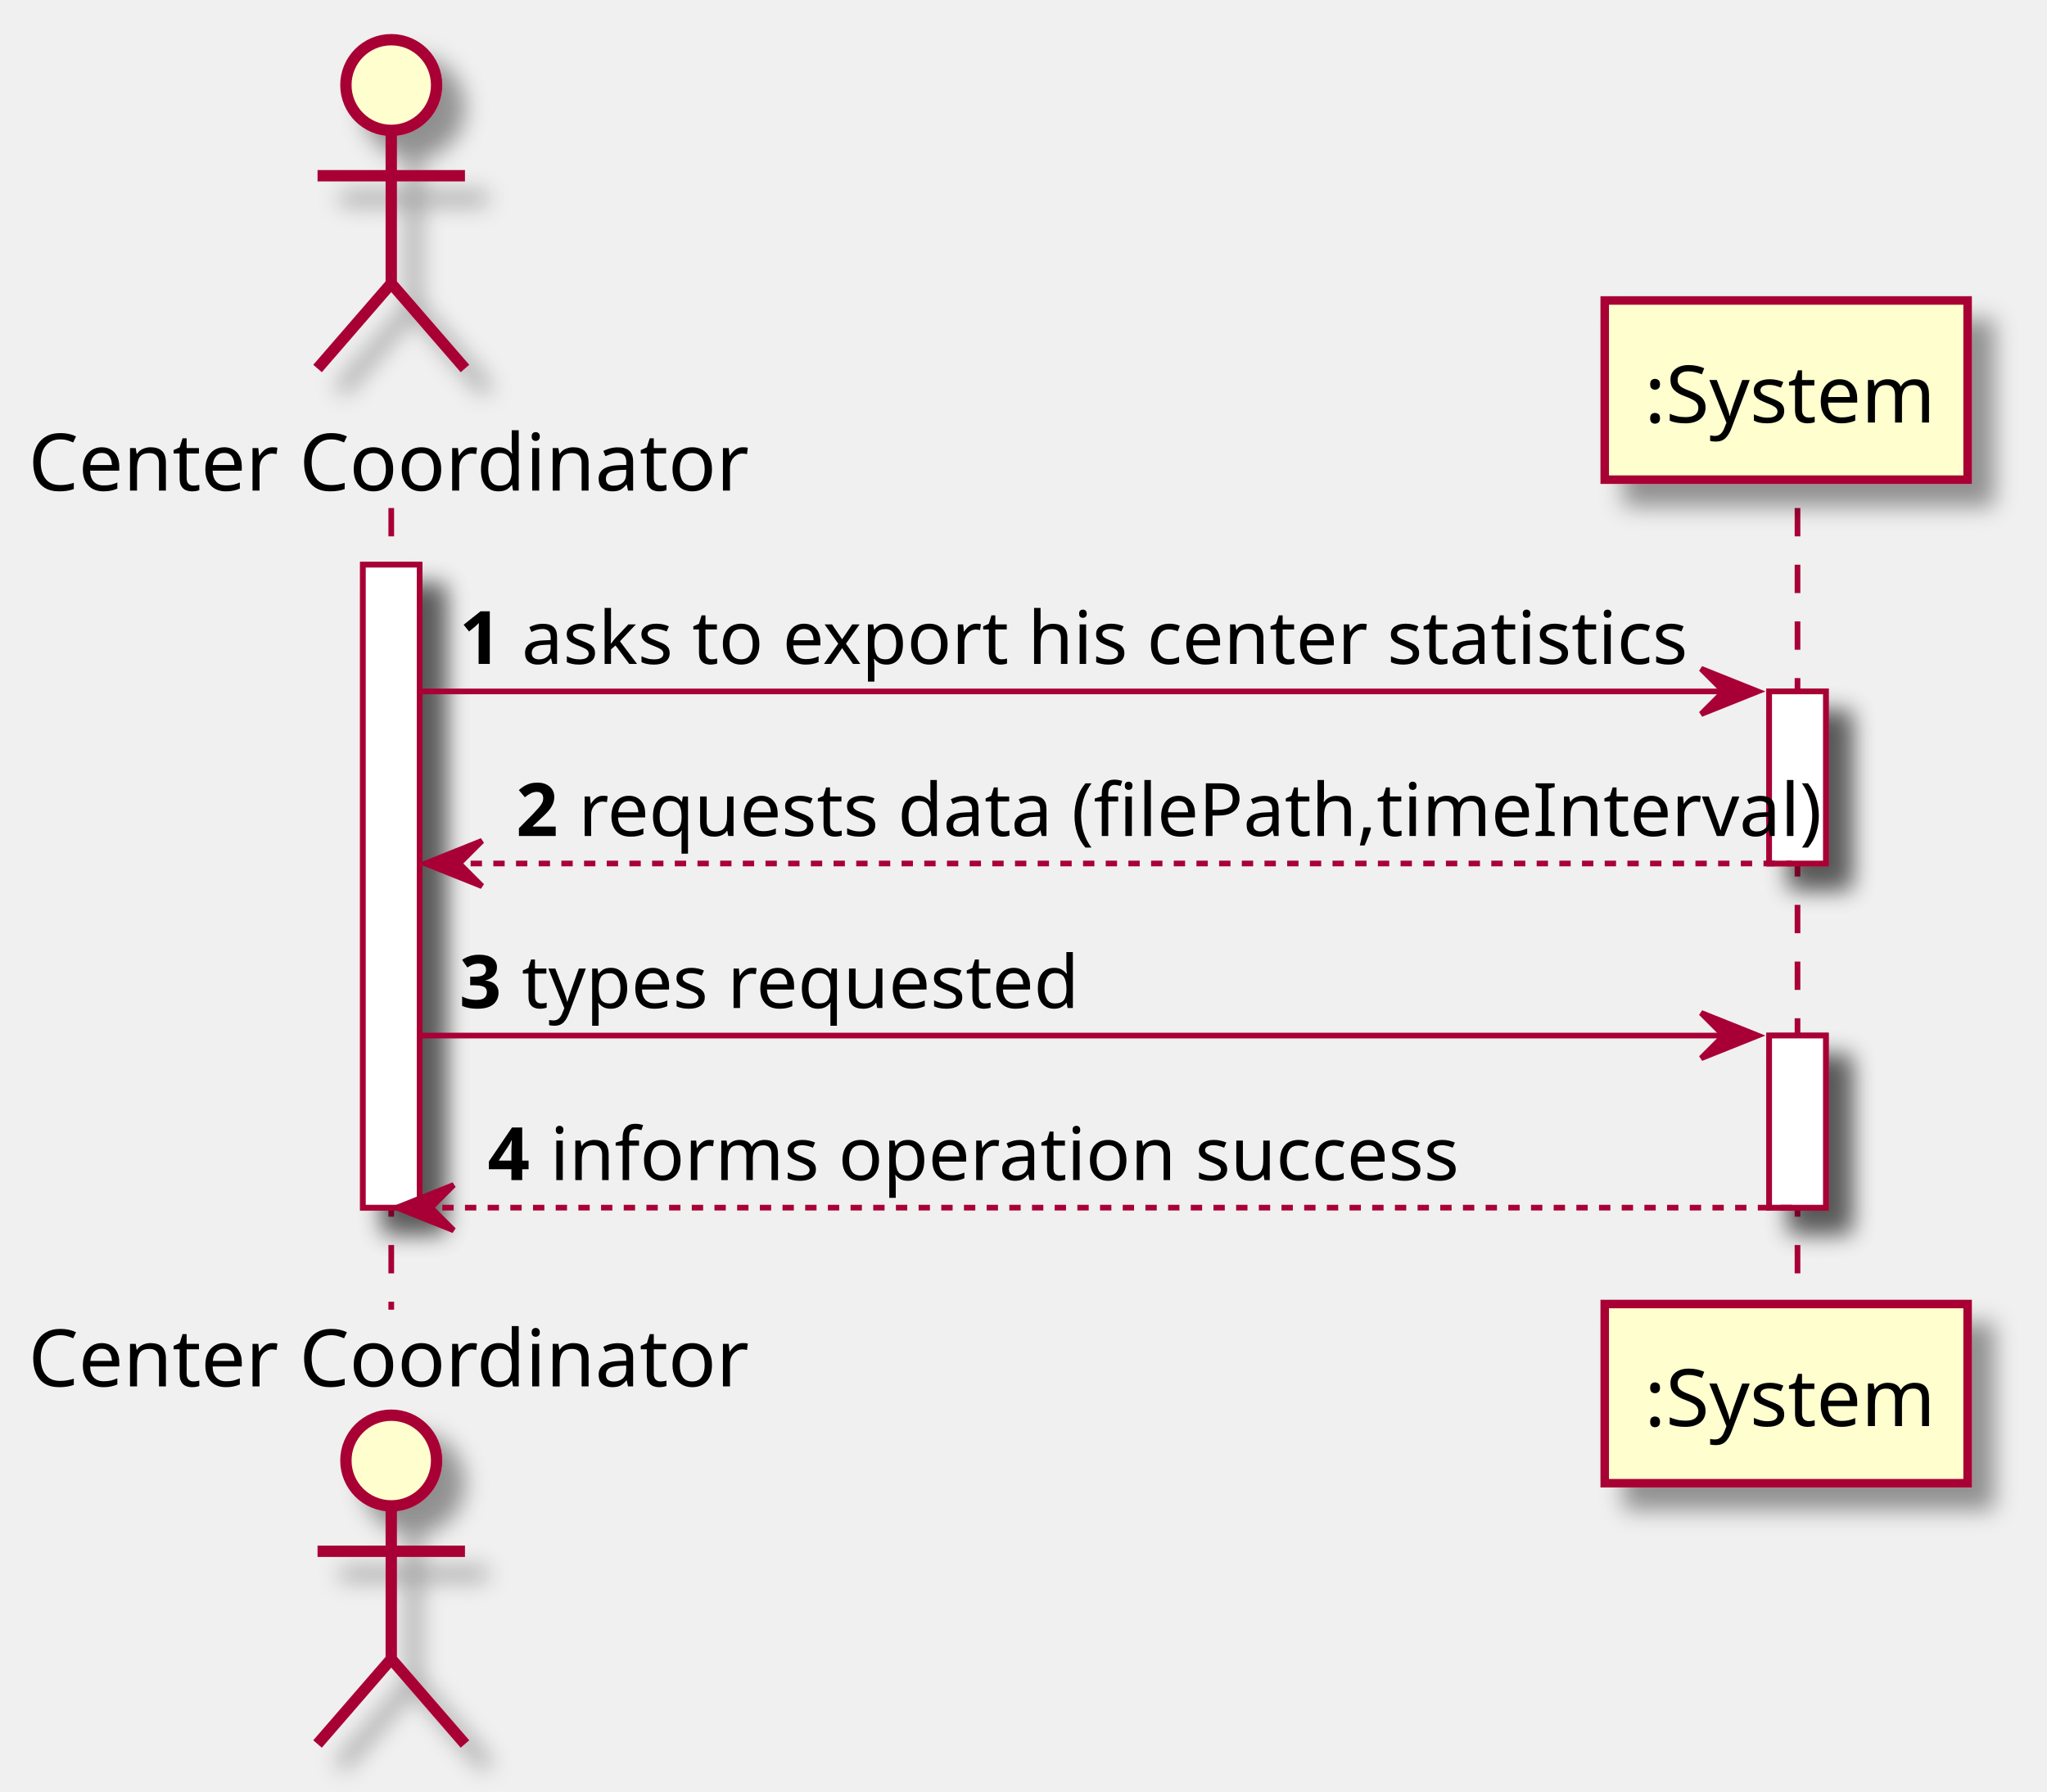
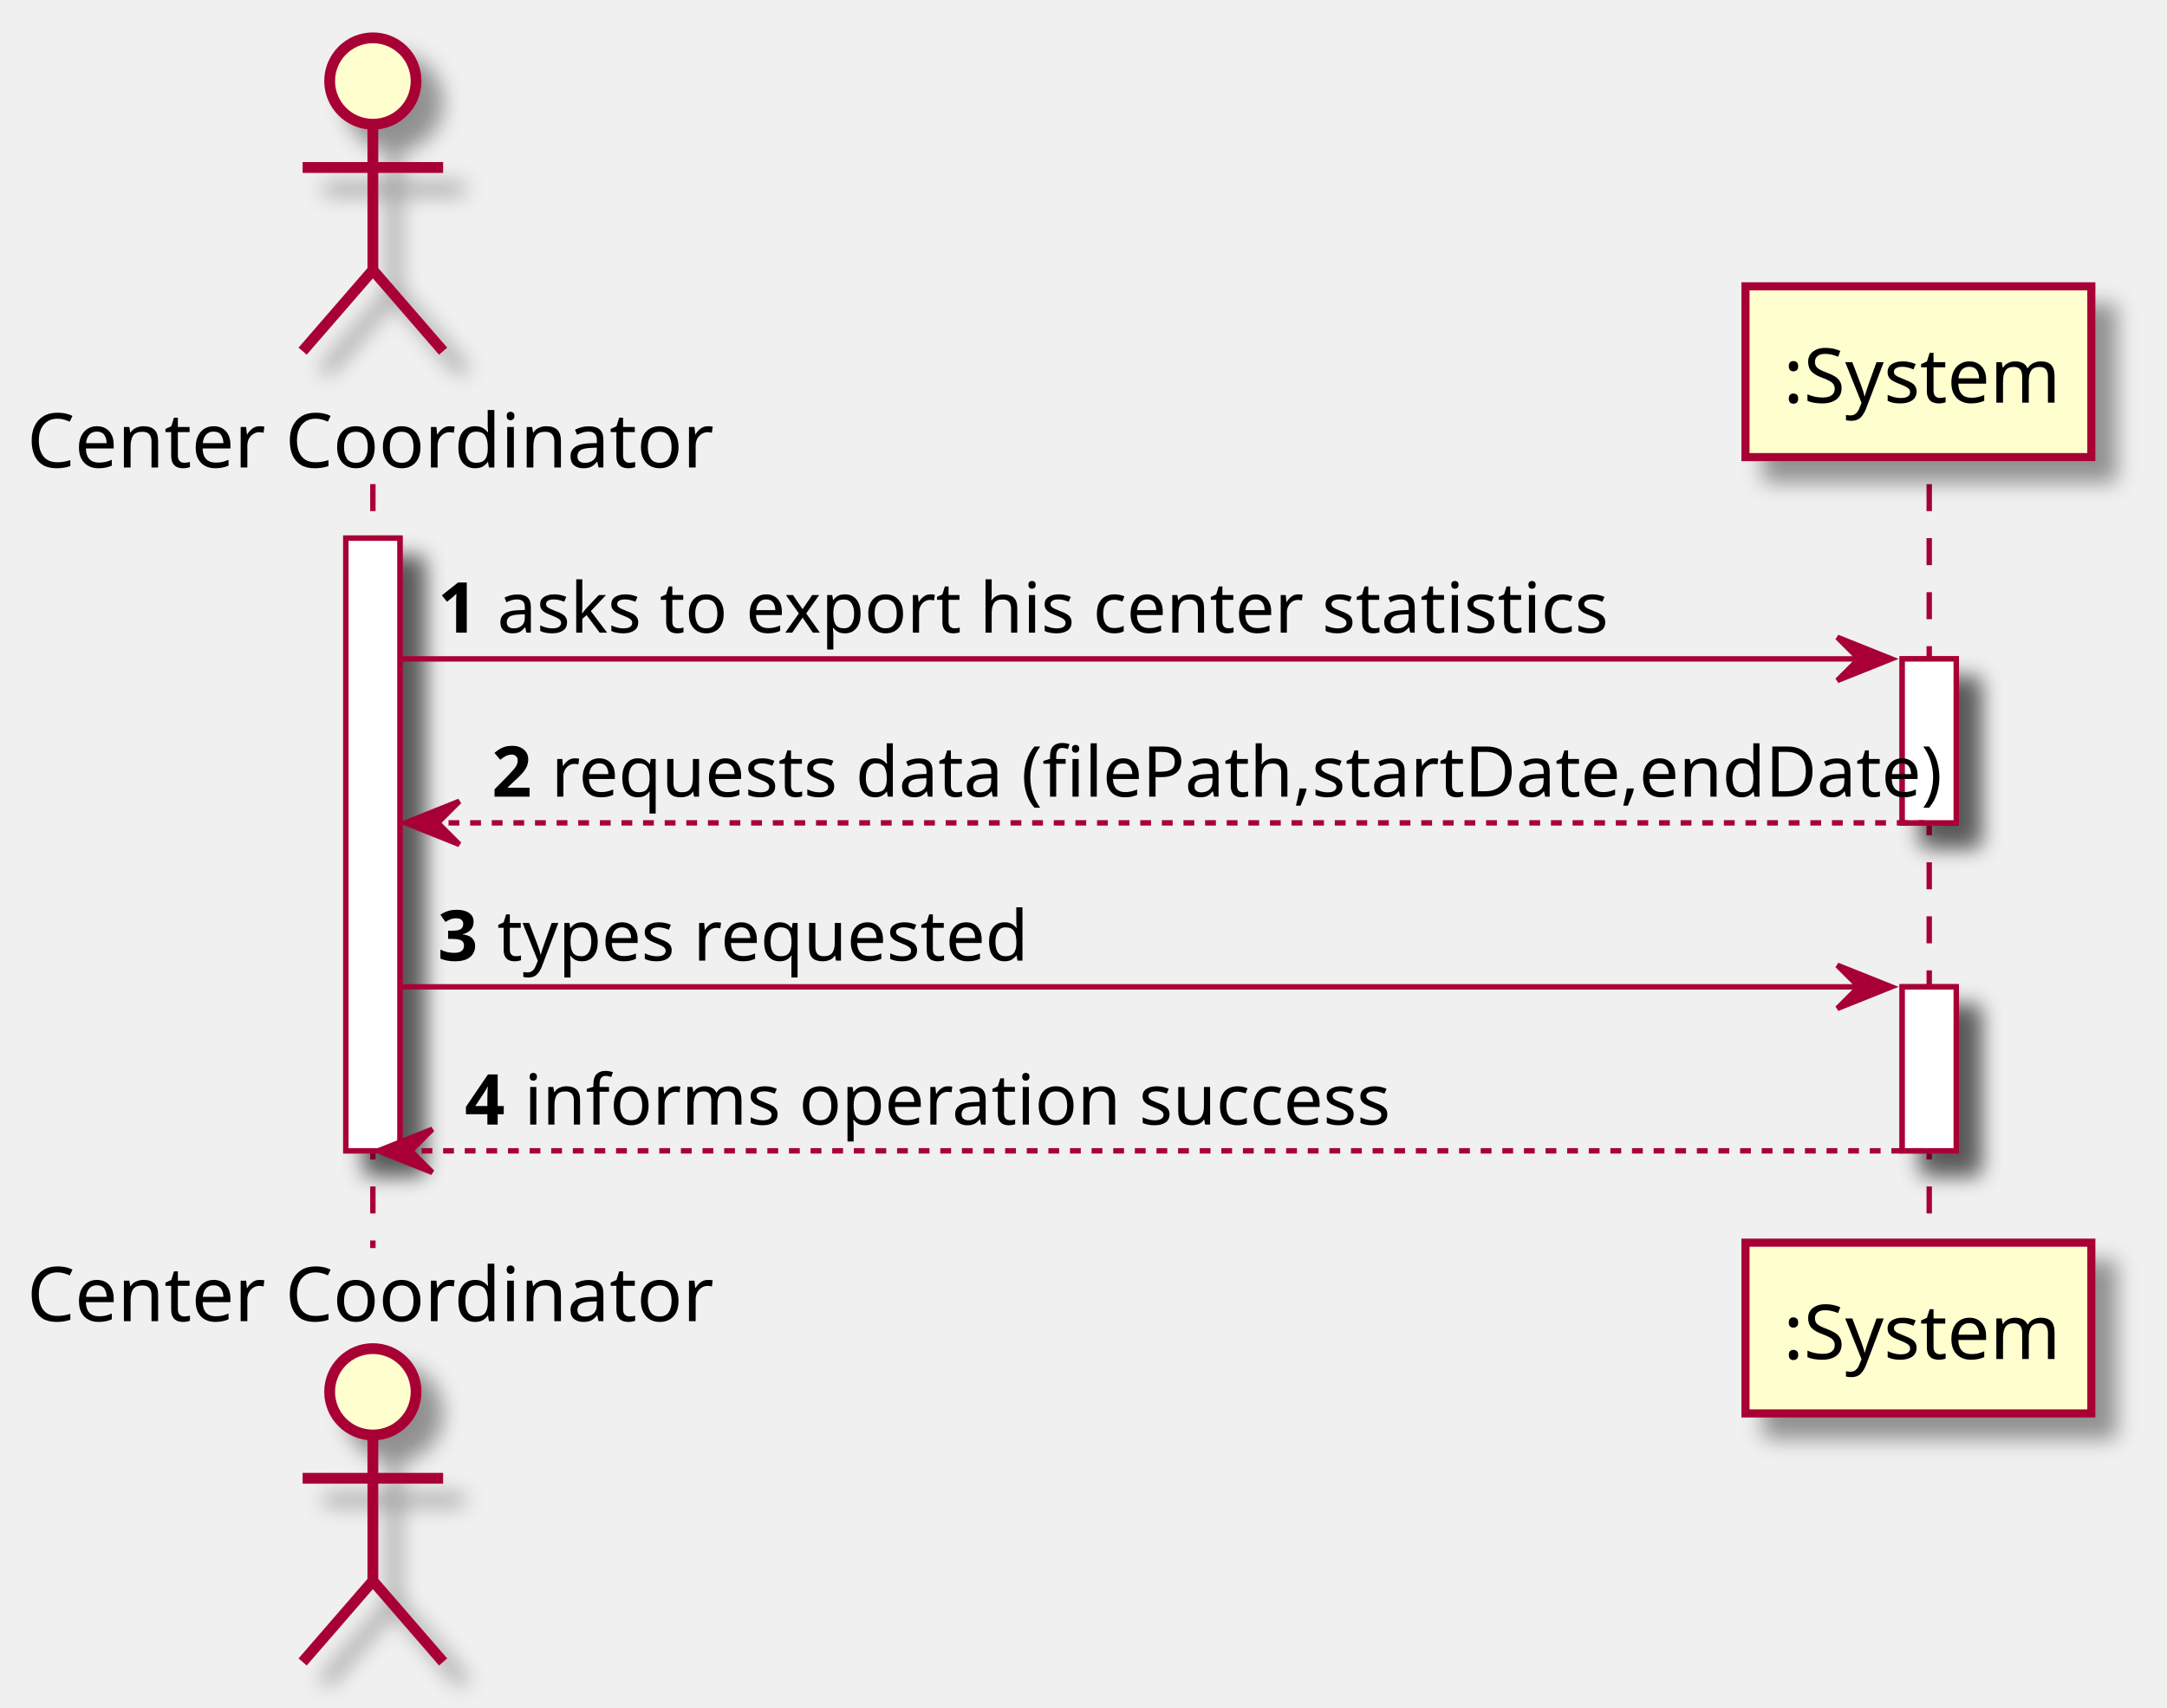
- <svg xmlns="http://www.w3.org/2000/svg" contentScriptType="application/ecmascript" contentStyleType="text/css" height="316px" preserveAspectRatio="none" style="width:361px;height:316px;background:#FFFFFF;" version="1.1" viewBox="0 0 361 316" width="361px" zoomAndPan="magnify">
+ <svg xmlns="http://www.w3.org/2000/svg" contentScriptType="application/ecmascript" contentStyleType="text/css" height="316px" preserveAspectRatio="none" style="width:401px;height:316px;background:#FFFFFF;" version="1.1" viewBox="0 0 401 316" width="401px" zoomAndPan="magnify">
  <defs>
-     <filter height="300%" id="f1prlig7b84frh" width="300%" x="-1" y="-1">
+     <filter height="300%" id="fdqsed9ewvjw6" width="300%" x="-1" y="-1">
      <feGaussianBlur result="blurOut" stdDeviation="2.0" />
      <feColorMatrix in="blurOut" result="blurOut2" type="matrix" values="0 0 0 0 0 0 0 0 0 0 0 0 0 0 0 0 0 0 .4 0" />
      <feOffset dx="4.0" dy="4.0" in="blurOut2" result="blurOut3" />
      <feBlend in="SourceGraphic" in2="blurOut3" mode="normal" />
    </filter>
  </defs>
  <g>
-     <rect fill="#FFFFFF" filter="url(#f1prlig7b84frh)" height="113.406" style="stroke:#A80036;stroke-width:1.0;" width="10" x="64" y="99.609" />
-     <rect fill="#FFFFFF" filter="url(#f1prlig7b84frh)" height="30.352" style="stroke:#A80036;stroke-width:1.0;" width="10" x="312" y="121.961" />
-     <rect fill="#FFFFFF" filter="url(#f1prlig7b84frh)" height="30.352" style="stroke:#A80036;stroke-width:1.0;" width="10" x="312" y="182.664" />
+     <rect fill="#FFFFFF" filter="url(#fdqsed9ewvjw6)" height="113.406" style="stroke:#A80036;stroke-width:1.0;" width="10" x="64" y="99.609" />
+     <rect fill="#FFFFFF" filter="url(#fdqsed9ewvjw6)" height="30.352" style="stroke:#A80036;stroke-width:1.0;" width="10" x="352" y="121.961" />
+     <rect fill="#FFFFFF" filter="url(#fdqsed9ewvjw6)" height="30.352" style="stroke:#A80036;stroke-width:1.0;" width="10" x="352" y="182.664" />
    <line style="stroke:#A80036;stroke-width:1.0;stroke-dasharray:5.0,5.0;" x1="69" x2="69" y1="89.609" y2="231.016" />
-     <line style="stroke:#A80036;stroke-width:1.0;stroke-dasharray:5.0,5.0;" x1="317" x2="317" y1="89.609" y2="231.016" />
+     <line style="stroke:#A80036;stroke-width:1.0;stroke-dasharray:5.0,5.0;" x1="357" x2="357" y1="89.609" y2="231.016" />
    <text fill="#000000" font-family="sans-serif" font-size="14" lengthAdjust="spacing" textLength="122" x="5" y="86.533">Center Coordinator</text>
-     <ellipse cx="69" cy="15" fill="#FEFECE" filter="url(#f1prlig7b84frh)" rx="8" ry="8" style="stroke:#A80036;stroke-width:2.0;" />
-     <path d="M69,23 L69,50 M56,31 L82,31 M69,50 L56,65 M69,50 L82,65 " fill="none" filter="url(#f1prlig7b84frh)" style="stroke:#A80036;stroke-width:2.0;" />
+     <ellipse cx="69" cy="15" fill="#FEFECE" filter="url(#fdqsed9ewvjw6)" rx="8" ry="8" style="stroke:#A80036;stroke-width:2.0;" />
+     <path d="M69,23 L69,50 M56,31 L82,31 M69,50 L56,65 M69,50 L82,65 " fill="none" filter="url(#fdqsed9ewvjw6)" style="stroke:#A80036;stroke-width:2.0;" />
    <text fill="#000000" font-family="sans-serif" font-size="14" lengthAdjust="spacing" textLength="122" x="5" y="244.549">Center Coordinator</text>
-     <ellipse cx="69" cy="257.625" fill="#FEFECE" filter="url(#f1prlig7b84frh)" rx="8" ry="8" style="stroke:#A80036;stroke-width:2.0;" />
-     <path d="M69,265.625 L69,292.625 M56,273.625 L82,273.625 M69,292.625 L56,307.625 M69,292.625 L82,307.625 " fill="none" filter="url(#f1prlig7b84frh)" style="stroke:#A80036;stroke-width:2.0;" />
-     <rect fill="#FEFECE" filter="url(#f1prlig7b84frh)" height="31.609" style="stroke:#A80036;stroke-width:1.5;" width="64" x="283" y="53" />
-     <text fill="#000000" font-family="sans-serif" font-size="14" lengthAdjust="spacing" textLength="50" x="290" y="74.533">:System</text>
-     <rect fill="#FEFECE" filter="url(#f1prlig7b84frh)" height="31.609" style="stroke:#A80036;stroke-width:1.5;" width="64" x="283" y="230.016" />
-     <text fill="#000000" font-family="sans-serif" font-size="14" lengthAdjust="spacing" textLength="50" x="290" y="251.549">:System</text>
-     <rect fill="#FFFFFF" filter="url(#f1prlig7b84frh)" height="113.406" style="stroke:#A80036;stroke-width:1.0;" width="10" x="64" y="99.609" />
-     <rect fill="#FFFFFF" filter="url(#f1prlig7b84frh)" height="30.352" style="stroke:#A80036;stroke-width:1.0;" width="10" x="312" y="121.961" />
-     <rect fill="#FFFFFF" filter="url(#f1prlig7b84frh)" height="30.352" style="stroke:#A80036;stroke-width:1.0;" width="10" x="312" y="182.664" />
-     <polygon fill="#A80036" points="300,117.961,310,121.961,300,125.961,304,121.961" style="stroke:#A80036;stroke-width:1.0;" />
-     <line style="stroke:#A80036;stroke-width:1.0;" x1="74" x2="306" y1="121.961" y2="121.961" />
+     <ellipse cx="69" cy="257.625" fill="#FEFECE" filter="url(#fdqsed9ewvjw6)" rx="8" ry="8" style="stroke:#A80036;stroke-width:2.0;" />
+     <path d="M69,265.625 L69,292.625 M56,273.625 L82,273.625 M69,292.625 L56,307.625 M69,292.625 L82,307.625 " fill="none" filter="url(#fdqsed9ewvjw6)" style="stroke:#A80036;stroke-width:2.0;" />
+     <rect fill="#FEFECE" filter="url(#fdqsed9ewvjw6)" height="31.609" style="stroke:#A80036;stroke-width:1.5;" width="64" x="323" y="53" />
+     <text fill="#000000" font-family="sans-serif" font-size="14" lengthAdjust="spacing" textLength="50" x="330" y="74.533">:System</text>
+     <rect fill="#FEFECE" filter="url(#fdqsed9ewvjw6)" height="31.609" style="stroke:#A80036;stroke-width:1.5;" width="64" x="323" y="230.016" />
+     <text fill="#000000" font-family="sans-serif" font-size="14" lengthAdjust="spacing" textLength="50" x="330" y="251.549">:System</text>
+     <rect fill="#FFFFFF" filter="url(#fdqsed9ewvjw6)" height="113.406" style="stroke:#A80036;stroke-width:1.0;" width="10" x="64" y="99.609" />
+     <rect fill="#FFFFFF" filter="url(#fdqsed9ewvjw6)" height="30.352" style="stroke:#A80036;stroke-width:1.0;" width="10" x="352" y="121.961" />
+     <rect fill="#FFFFFF" filter="url(#fdqsed9ewvjw6)" height="30.352" style="stroke:#A80036;stroke-width:1.0;" width="10" x="352" y="182.664" />
+     <polygon fill="#A80036" points="340,117.961,350,121.961,340,125.961,344,121.961" style="stroke:#A80036;stroke-width:1.0;" />
+     <line style="stroke:#A80036;stroke-width:1.0;" x1="74" x2="346" y1="121.961" y2="121.961" />
    <text fill="#000000" font-family="sans-serif" font-size="13" font-weight="bold" lengthAdjust="spacing" textLength="7" x="81" y="117.105">1</text>
    <text fill="#000000" font-family="sans-serif" font-size="13" lengthAdjust="spacing" textLength="201" x="92" y="117.105">asks to export his center statistics</text>
    <polygon fill="#A80036" points="85,148.312,75,152.312,85,156.312,81,152.312" style="stroke:#A80036;stroke-width:1.0;" />
-     <line style="stroke:#A80036;stroke-width:1.0;stroke-dasharray:2.0,2.0;" x1="79" x2="316" y1="152.312" y2="152.312" />
+     <line style="stroke:#A80036;stroke-width:1.0;stroke-dasharray:2.0,2.0;" x1="79" x2="356" y1="152.312" y2="152.312" />
    <text fill="#000000" font-family="sans-serif" font-size="13" font-weight="bold" lengthAdjust="spacing" textLength="7" x="91" y="147.456">2</text>
-     <text fill="#000000" font-family="sans-serif" font-size="13" lengthAdjust="spacing" textLength="203" x="102" y="147.456">requests data (filePath,timeInterval)</text>
-     <polygon fill="#A80036" points="300,178.664,310,182.664,300,186.664,304,182.664" style="stroke:#A80036;stroke-width:1.0;" />
-     <line style="stroke:#A80036;stroke-width:1.0;" x1="74" x2="306" y1="182.664" y2="182.664" />
+     <text fill="#000000" font-family="sans-serif" font-size="13" lengthAdjust="spacing" textLength="243" x="102" y="147.456">requests data (filePath,startDate,endDate)</text>
+     <polygon fill="#A80036" points="340,178.664,350,182.664,340,186.664,344,182.664" style="stroke:#A80036;stroke-width:1.0;" />
+     <line style="stroke:#A80036;stroke-width:1.0;" x1="74" x2="346" y1="182.664" y2="182.664" />
    <text fill="#000000" font-family="sans-serif" font-size="13" font-weight="bold" lengthAdjust="spacing" textLength="7" x="81" y="177.808">3</text>
    <text fill="#000000" font-family="sans-serif" font-size="13" lengthAdjust="spacing" textLength="93" x="92" y="177.808">types requested</text>
    <polygon fill="#A80036" points="80,209.016,70,213.016,80,217.016,76,213.016" style="stroke:#A80036;stroke-width:1.0;" />
-     <line style="stroke:#A80036;stroke-width:1.0;stroke-dasharray:2.0,2.0;" x1="74" x2="316" y1="213.016" y2="213.016" />
+     <line style="stroke:#A80036;stroke-width:1.0;stroke-dasharray:2.0,2.0;" x1="74" x2="356" y1="213.016" y2="213.016" />
    <text fill="#000000" font-family="sans-serif" font-size="13" font-weight="bold" lengthAdjust="spacing" textLength="7" x="86" y="208.159">4</text>
    <text fill="#000000" font-family="sans-serif" font-size="13" lengthAdjust="spacing" textLength="152" x="97" y="208.159">informs operation success</text>
  </g>
</svg>
